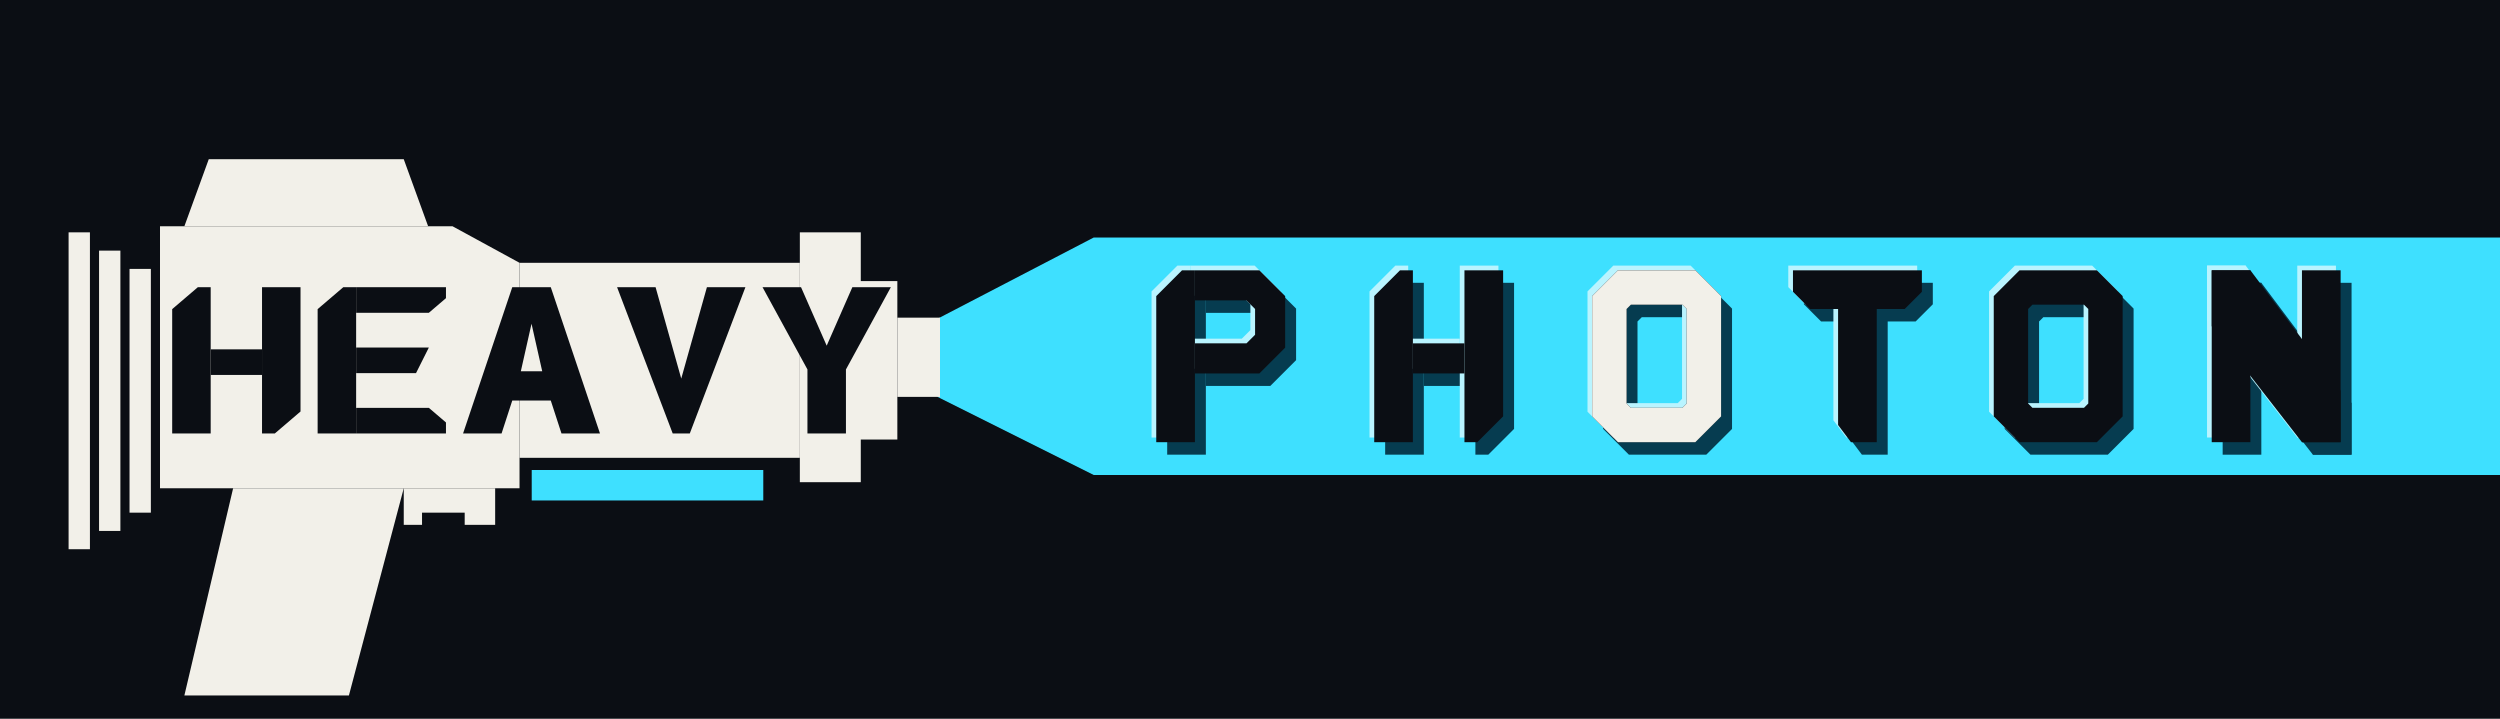
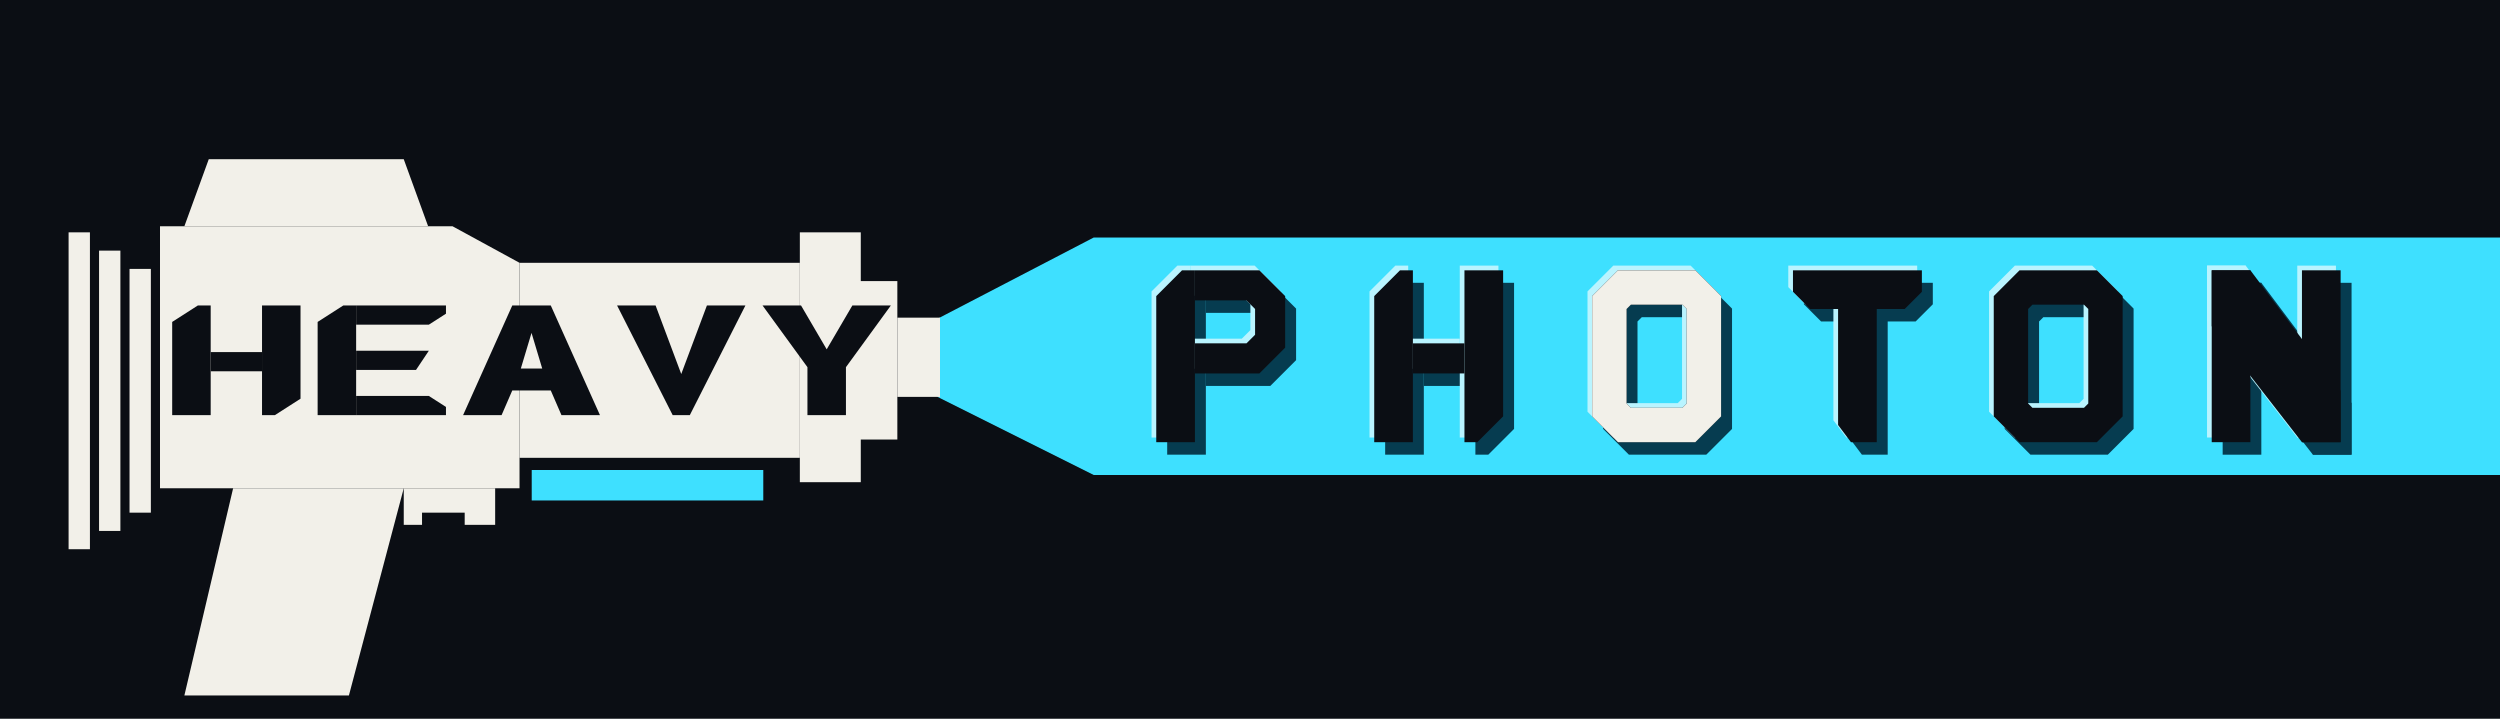
<svg xmlns="http://www.w3.org/2000/svg" viewBox="0 0 1600 460" width="1600" height="460">
  <rect width="1600" height="460" fill="#0B0E14" />
  <path fill="#3EE0FF" d="M600,204 L700,152 L1600,152 L1600,304 L700,304 L600,254 Z" />
  <g fill="#063C50" transform="translate(7 8)">
    <g transform="translate(740 173) scale(1.375)">
      <g transform="translate(0.0 0)">
        <path fill-rule="evenodd" transform="translate(0 0)" d="M18,0 L48,0 L60,12 L60,36 L48,48 L18,48 L18,34 L42,34 L46,30 L46,18 L42,14 L18,14 Z" />
        <polygon points="0,12 12,0 18,0 18,80 0,80" />
      </g>
      <g transform="translate(101.4545 0)">
        <rect x="18" y="34" width="24" height="14" />
        <polygon points="0,12 12,0 18,0 18,80 0,80" />
        <polygon points="42,0 60,0 60,68 48,80 42,80" />
      </g>
      <g transform="translate(202.9091 0)">
        <path fill-rule="evenodd" transform="translate(0 0)" d="M12,0 L48,0 L60,12 L60,68 L48,80 L12,80 L0,68 L0,12 Z M18,16 L42,16 L44,18 L44,62 L42,64 L18,64 L16,62 L16,18 Z" />
      </g>
      <g transform="translate(296.3636 0)">
        <polygon points="0,0 60,0 60,10 52,18 8,18 0,10" />
        <polygon points="21,14 39,14 39,80 27,80 21,72" />
      </g>
      <g transform="translate(389.8182 0)">
        <path fill-rule="evenodd" transform="translate(0 0)" d="M12,0 L48,0 L60,12 L60,68 L48,80 L12,80 L0,68 L0,12 Z M18,16 L42,16 L44,18 L44,62 L42,64 L18,64 L16,62 L16,18 Z" />
      </g>
      <g transform="translate(491.2727 0)">
        <rect x="0" y="0" width="18" height="80" />
        <rect x="42" y="0" width="18" height="80" />
        <polygon points="0,0 18,0 60,56 60,80 42,80 0,26" />
      </g>
    </g>
  </g>
  <g fill="#B9F4FF" transform="translate(-3 -3)">
    <g transform="translate(740 173) scale(1.375)">
      <g transform="translate(0.0 0)">
        <path fill-rule="evenodd" transform="translate(0 0)" d="M18,0 L48,0 L60,12 L60,36 L48,48 L18,48 L18,34 L42,34 L46,30 L46,18 L42,14 L18,14 Z" />
        <polygon points="0,12 12,0 18,0 18,80 0,80" />
      </g>
      <g transform="translate(101.4545 0)">
        <rect x="18" y="34" width="24" height="14" />
        <polygon points="0,12 12,0 18,0 18,80 0,80" />
        <polygon points="42,0 60,0 60,68 48,80 42,80" />
      </g>
      <g transform="translate(202.9091 0)">
        <path fill-rule="evenodd" transform="translate(0 0)" d="M12,0 L48,0 L60,12 L60,68 L48,80 L12,80 L0,68 L0,12 Z M18,16 L42,16 L44,18 L44,62 L42,64 L18,64 L16,62 L16,18 Z" />
      </g>
      <g transform="translate(296.3636 0)">
        <polygon points="0,0 60,0 60,10 52,18 8,18 0,10" />
        <polygon points="21,14 39,14 39,80 27,80 21,72" />
      </g>
      <g transform="translate(389.8182 0)">
        <path fill-rule="evenodd" transform="translate(0 0)" d="M12,0 L48,0 L60,12 L60,68 L48,80 L12,80 L0,68 L0,12 Z M18,16 L42,16 L44,18 L44,62 L42,64 L18,64 L16,62 L16,18 Z" />
      </g>
      <g transform="translate(491.2727 0)">
        <rect x="0" y="0" width="18" height="80" />
        <rect x="42" y="0" width="18" height="80" />
        <polygon points="0,0 18,0 60,56 60,80 42,80 0,26" />
      </g>
    </g>
  </g>
  <g fill="#0B0E14">
    <g transform="translate(740 173) scale(1.375)">
      <g transform="translate(0.0 0)">
        <path fill-rule="evenodd" transform="translate(0 0)" d="M18,0 L48,0 L60,12 L60,36 L48,48 L18,48 L18,34 L42,34 L46,30 L46,18 L42,14 L18,14 Z" />
        <polygon points="0,12 12,0 18,0 18,80 0,80" />
      </g>
      <g transform="translate(101.4545 0)">
        <rect x="18" y="34" width="24" height="14" />
        <polygon points="0,12 12,0 18,0 18,80 0,80" />
        <polygon points="42,0 60,0 60,68 48,80 42,80" />
      </g>
      <g transform="translate(202.9091 0)">
        <path fill-rule="evenodd" transform="translate(0 0)" d="M12,0 L48,0 L60,12 L60,68 L48,80 L12,80 L0,68 L0,12 Z M18,16 L42,16 L44,18 L44,62 L42,64 L18,64 L16,62 L16,18 Z" />
      </g>
      <g transform="translate(296.3636 0)">
        <polygon points="0,0 60,0 60,10 52,18 8,18 0,10" />
        <polygon points="21,14 39,14 39,80 27,80 21,72" />
      </g>
      <g transform="translate(389.8182 0)">
        <path fill-rule="evenodd" transform="translate(0 0)" d="M12,0 L48,0 L60,12 L60,68 L48,80 L12,80 L0,68 L0,12 Z M18,16 L42,16 L44,18 L44,62 L42,64 L18,64 L16,62 L16,18 Z" />
      </g>
      <g transform="translate(491.2727 0)">
        <rect x="0" y="0" width="18" height="80" />
        <rect x="42" y="0" width="18" height="80" />
        <polygon points="0,0 18,0 60,56 60,80 42,80 0,26" />
      </g>
    </g>
  </g>
  <g fill="#F2F0E9">
    <g transform="translate(1019.0 173) scale(1.375)">
      <path fill-rule="evenodd" transform="translate(0 0)" d="M12,0 L48,0 L60,12 L60,68 L48,80 L12,80 L0,68 L0,12 Z M18,16 L42,16 L44,18 L44,62 L42,64 L18,64 L16,62 L16,18 Z" />
    </g>
  </g>
  <g transform="translate(40 20) scale(1.95)">
    <g fill="#F2F0E9">
      <rect x="2" y="66" width="7" height="104" />
      <rect x="12" y="72" width="7" height="92" />
      <rect x="22" y="78" width="7" height="80" />
      <path d="M32,64 L128,64 L150,76 L150,150 L32,150 Z" />
      <path d="M56,150 L112,150 L94,218 L40,218 Z" />
      <rect x="112" y="150" width="30" height="12" />
      <path d="M48,42 L112,42 L120,64 L40,64 Z" />
      <path d="M150,76 L242,76 L242,140 L150,140 Z" />
      <path d="M242,66 L262,66 L262,82 L274,82 L274,134 L262,134 L262,148 L242,148 Z" />
      <rect x="274" y="94" width="14" height="26" />
    </g>
    <g fill="#3EE0FF">
      <rect x="154" y="144" width="76" height="10" />
    </g>
    <rect x="118" y="158" width="14" height="8" fill="#0B0E14" />
-     <g fill="#0B0E14" transform="translate(36 84) scale(0.702 0.6)">
+     <g fill="#0B0E14" transform="translate(36 90) scale(0.702 0.45)">
      <g transform="translate(0.0 0)">
        <rect x="18" y="34" width="24" height="14" />
        <polygon points="0,12 12,0 18,0 18,80 0,80" />
        <polygon points="42,0 60,0 60,68 48,80 42,80" />
      </g>
      <g transform="translate(68.0 0)">
        <polygon points="0,12 12,0 18,0 18,80 0,80" />
        <polygon points="18,0 60,0 60,6 52,14 18,14" />
        <polygon points="18,33 52,33 46,47 18,47" />
        <polygon points="18,66 52,66 60,74 60,80 18,80" />
      </g>
      <g transform="translate(136.0 0)">
        <path fill-rule="evenodd" transform="translate(0 0)" d="M23,0 L41,0 L64,80 L46,80 L41,62 L23,62 L18,80 L0,80 Z M32,20 L37,46 L27,46 Z" />
      </g>
      <g transform="translate(208.0 0)">
        <polygon points="0,0 18,0 30,50 42,0 60,0 34,80 26,80" />
      </g>
      <g transform="translate(276.0 0)">
        <polygon points="0,0 18,0 30,32 42,0 60,0 39,45 39,80 21,80 21,45" />
      </g>
    </g>
  </g>
</svg>
